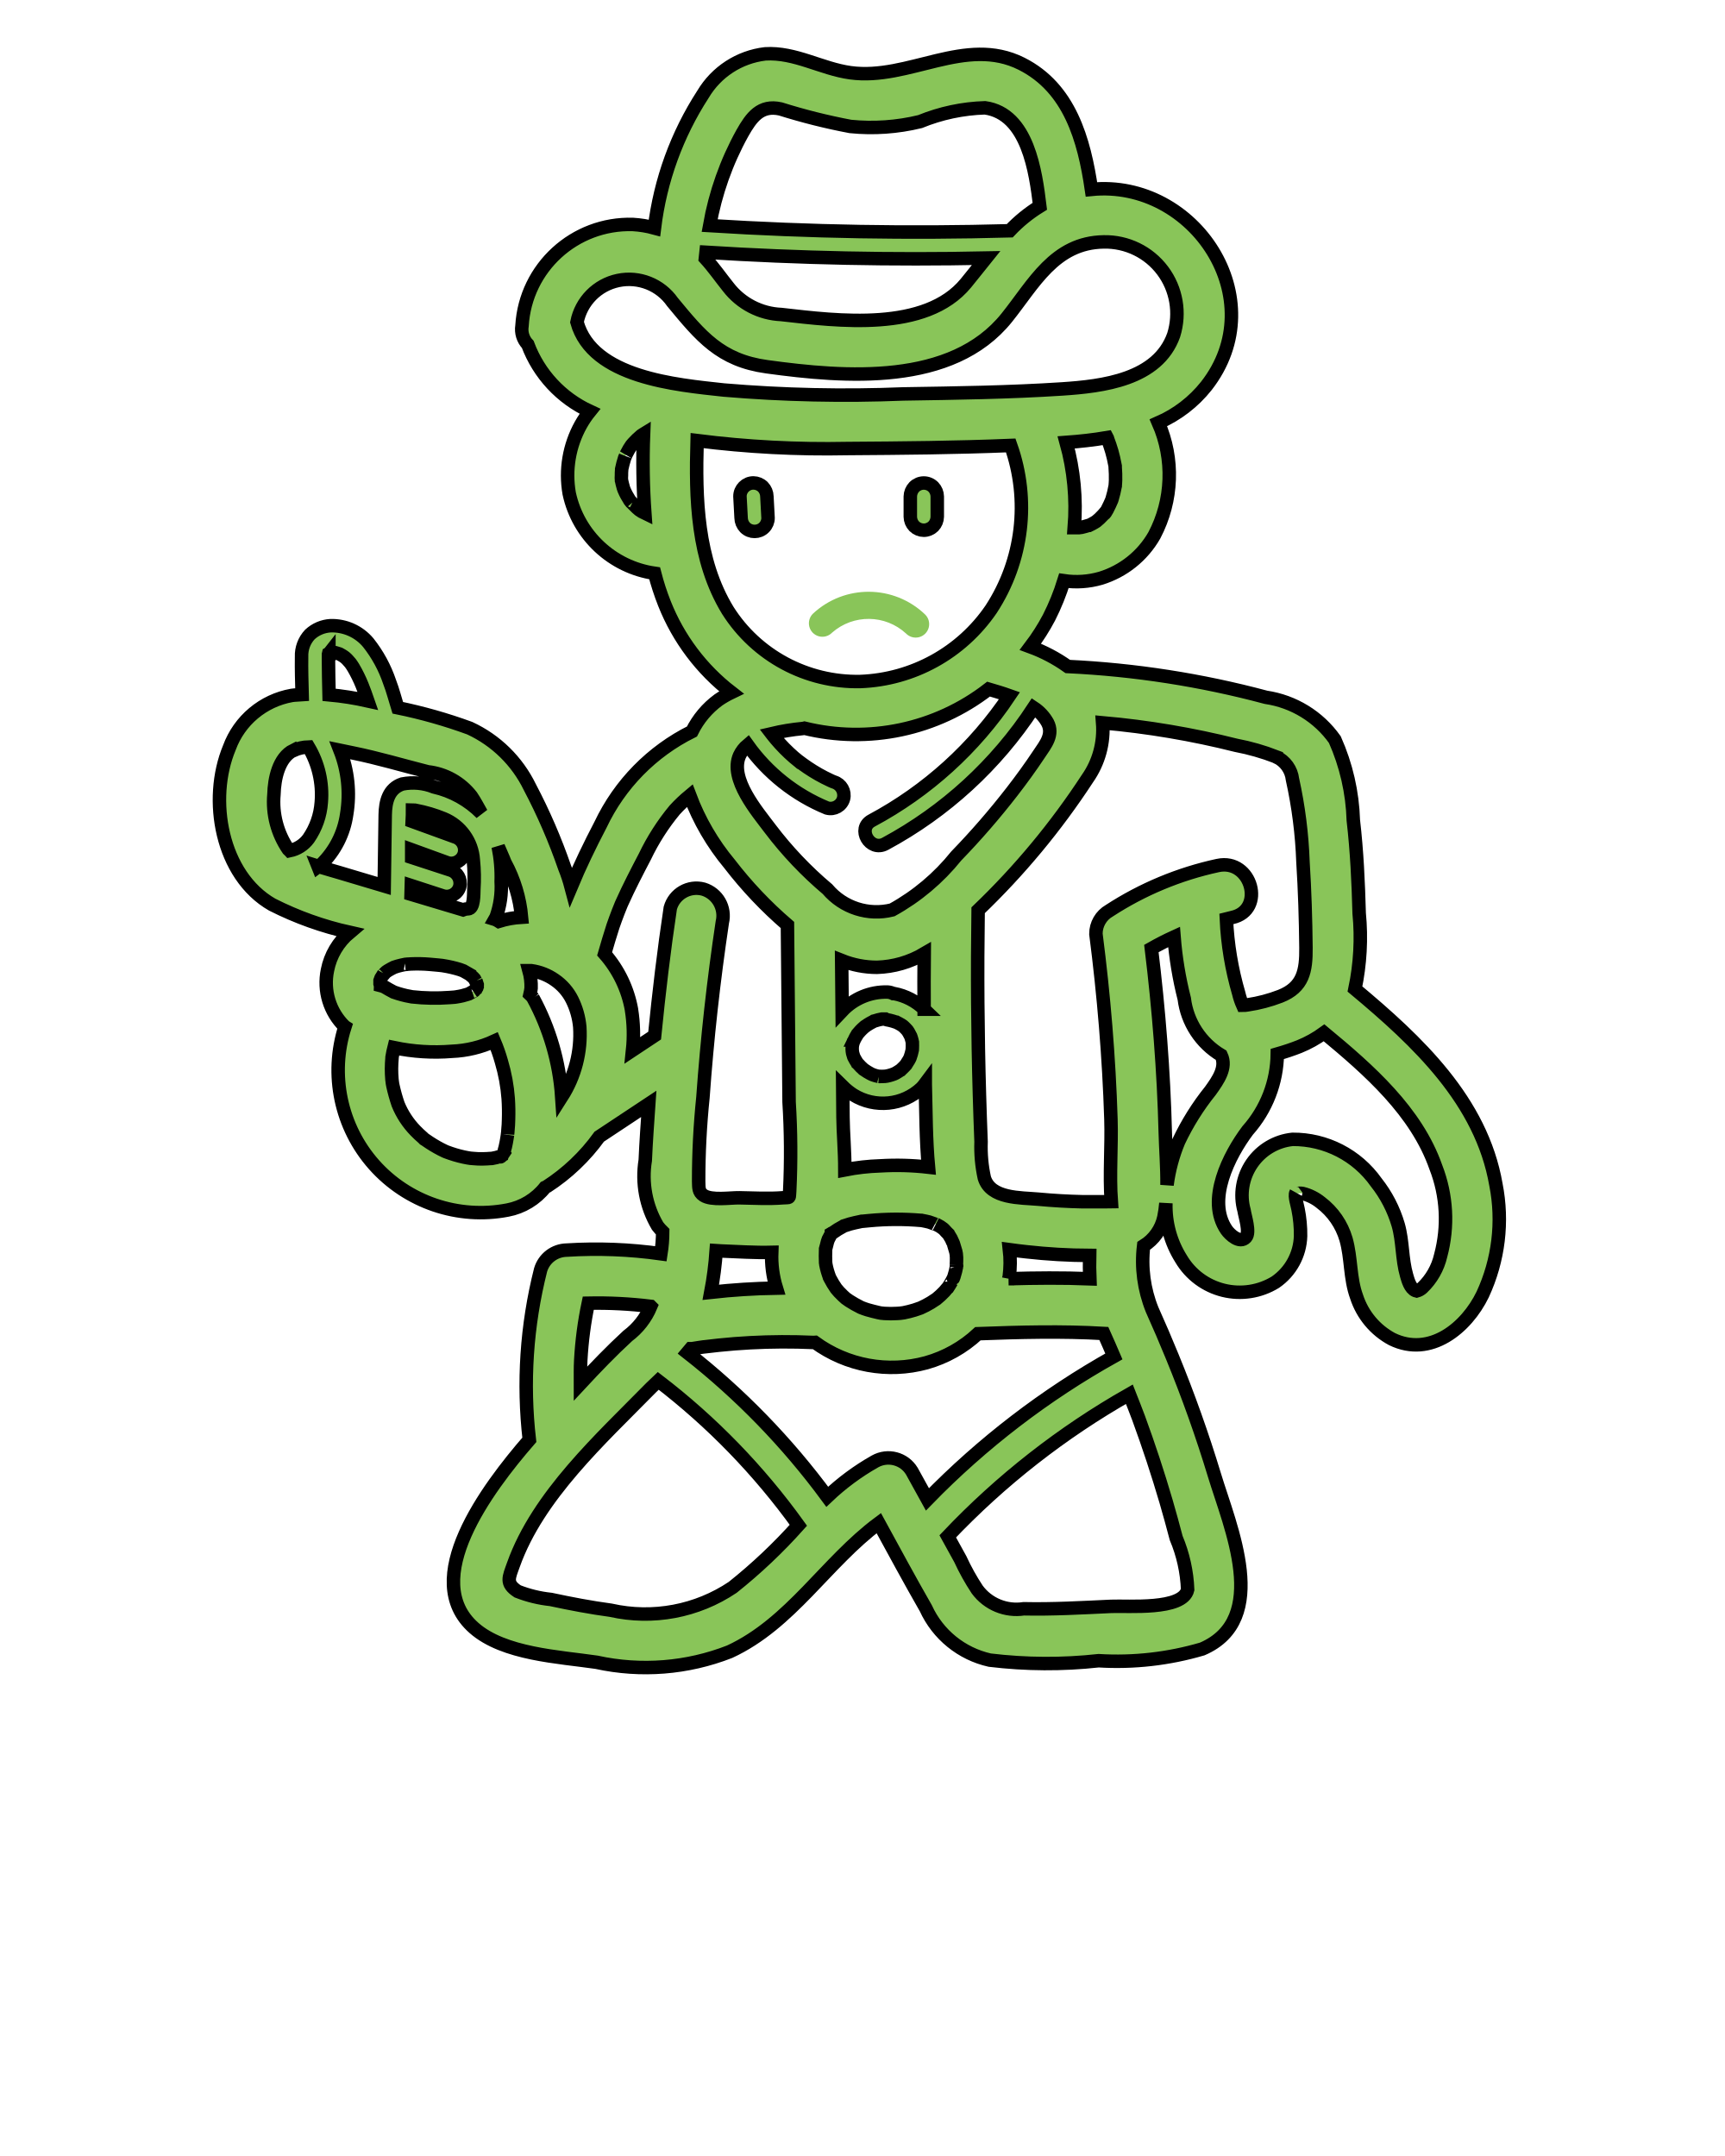
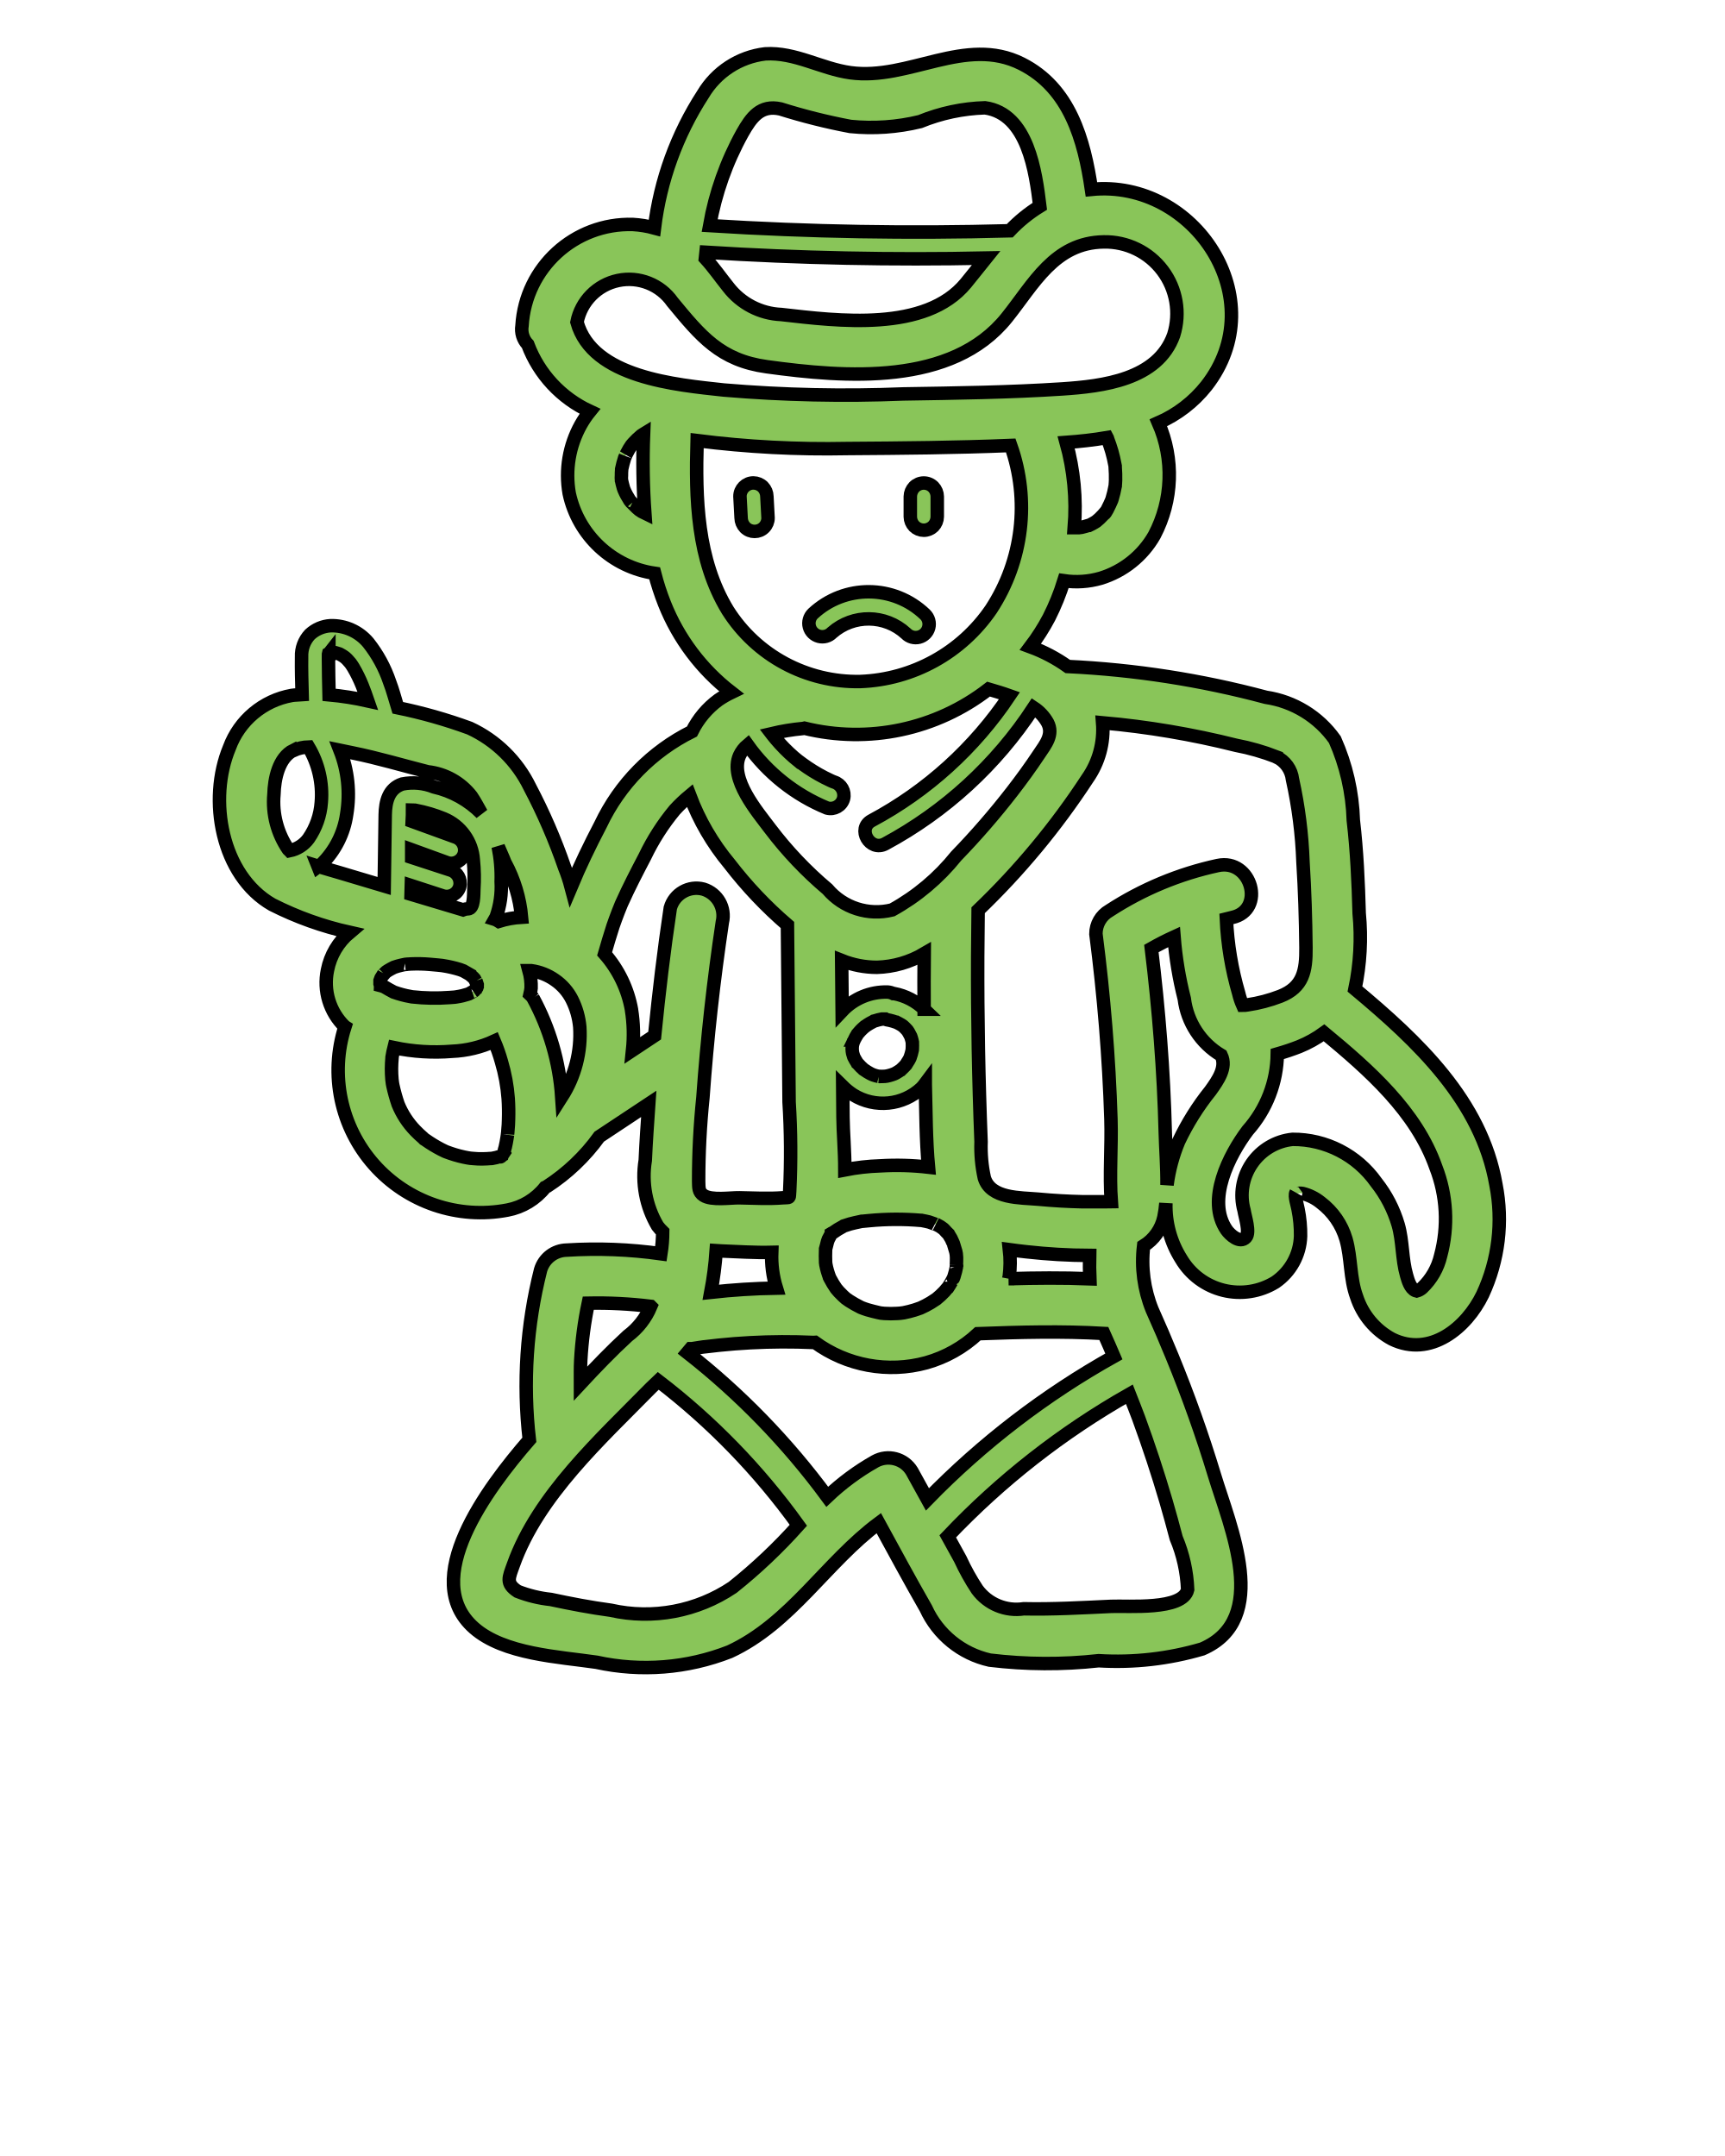
<svg xmlns="http://www.w3.org/2000/svg" viewBox="0 0 64 80" x="0px" y="0px">
  <g>
    <path fill="#89C559" stroke="#000000" stroke-width="0.5" d="M48.33,44.285A1.73,1.73,0,0,1,49,44.62a2.63,2.63,0,0,1,.939,1.361c.2.7.139,1.448.392,2.134a2.75,2.75,0,0,0,1.314,1.573c1.417.693,2.764-.417,3.363-1.653a6.634,6.634,0,0,0,.493-4.08c-.54-3.108-2.912-5.321-5.23-7.257a9.29,9.29,0,0,0,.156-2.81c-.032-1.152-.083-2.3-.217-3.451a7.941,7.941,0,0,0-.685-2.992,3.816,3.816,0,0,0-2.557-1.571,34.753,34.753,0,0,0-7.352-1.143A5.912,5.912,0,0,0,38.229,24a7.846,7.846,0,0,0,.692-1.086,8.646,8.646,0,0,0,.552-1.365,3.217,3.217,0,0,0,1.361-.092,3.461,3.461,0,0,0,1.994-1.594,4.819,4.819,0,0,0,.15-4.175,4.642,4.642,0,0,0,1.78-1.37c2.507-3.21-.435-7.676-4.264-7.291-.269-1.838-.8-3.759-2.592-4.661-2.086-1.049-4.189.63-6.352.332-1.073-.148-2.054-.769-3.159-.7A3.11,3.11,0,0,0,26.081,3.5a11.741,11.741,0,0,0-1.8,4.96,3.887,3.887,0,0,0-.8-.131,4,4,0,0,0-4.114,3.76.81.81,0,0,0,.214.691,4.447,4.447,0,0,0,2.306,2.482,3.574,3.574,0,0,0-.339.5,3.865,3.865,0,0,0-.43,2.548,3.8,3.8,0,0,0,3.17,2.963,9.449,9.449,0,0,0,.364,1.121,7.8,7.8,0,0,0,2.483,3.3,3.677,3.677,0,0,0-.477.275,3.216,3.216,0,0,0-.986,1.174A7.39,7.39,0,0,0,22.281,30.6c-.4.764-.767,1.527-1.094,2.309a6.14,6.14,0,0,0-.238-.717,21.289,21.289,0,0,0-1.292-2.986,4.651,4.651,0,0,0-2.229-2.186,18.662,18.662,0,0,0-2.671-.758c-.1-.32-.18-.643-.3-.953a4.844,4.844,0,0,0-.794-1.463,1.762,1.762,0,0,0-1.4-.629,1.229,1.229,0,0,0-.765.325,1.142,1.142,0,0,0-.309.828c-.007.468.007.938.02,1.407-.127.01-.256.007-.382.027A3.029,3.029,0,0,0,8.51,27.744c-.8,1.918-.309,4.734,1.589,5.823a12.234,12.234,0,0,0,2.878,1.03,2.432,2.432,0,0,0-.827,1.4,2.268,2.268,0,0,0,.64,2.095l.008.005A5.285,5.285,0,0,0,18.83,44.9a2.331,2.331,0,0,0,1.4-.849c.016-.009.035-.008.05-.018a7.267,7.267,0,0,0,1.953-1.856l1.837-1.217c-.048.7-.1,1.4-.13,2.094a3.645,3.645,0,0,0,.457,2.437,1.971,1.971,0,0,0,.19.214,5.337,5.337,0,0,1-.066.816,17.361,17.361,0,0,0-3.5-.135,1.028,1.028,0,0,0-.964.734,17.511,17.511,0,0,0-.418,6.306c-1.578,1.817-4.092,5.187-2.051,6.982,1.108.975,3.152,1.067,4.543,1.271a8.537,8.537,0,0,0,4.94-.391c2.274-1.052,3.577-3.317,5.533-4.771.576,1.056,1.148,2.116,1.746,3.159A3.434,3.434,0,0,0,36.721,61.6a17.613,17.613,0,0,0,4.041.022,11.2,11.2,0,0,0,3.844-.436c2.553-1.1,1.033-4.533.452-6.449q-.678-2.236-1.566-4.4-.358-.876-.747-1.741a4.8,4.8,0,0,1-.315-2.366,1.666,1.666,0,0,0,.752-1.065,4.356,4.356,0,0,0,.074-.521,3.691,3.691,0,0,0,.567,2.07,2.526,2.526,0,0,0,3.495.863,2.154,2.154,0,0,0,.935-1.709,4.729,4.729,0,0,0-.093-1c-.021-.132-.145-.494-.078-.613C48.048,44.318,48.167,44.254,48.33,44.285Zm-.977-16.2a1.055,1.055,0,0,1,.6.836,16.946,16.946,0,0,1,.389,3.061c.067,1.059.1,2.124.111,3.185.008.853-.1,1.465-.954,1.8a5.7,5.7,0,0,1-1.212.319.94.94,0,0,1-.18.017,2.45,2.45,0,0,1-.148-.44A11.777,11.777,0,0,1,45.5,34.1c.072-.017.14-.04.212-.055,1.258-.272.726-2.2-.531-1.929a12.057,12.057,0,0,0-4.021,1.675.989.989,0,0,0-.5.863c.294,2.281.484,4.574.557,6.873.032,1.007-.061,2.055.013,3.057-.087,0-.175.007-.262.007-.271,0-.542,0-.813,0q-.814-.018-1.624-.094c-.675-.062-1.773-.008-2.011-.79a5.347,5.347,0,0,1-.121-1.343q-.035-.87-.06-1.74-.1-3.423-.049-6.848a27.88,27.88,0,0,0,4.054-4.885,3.164,3.164,0,0,0,.565-2.072,31.867,31.867,0,0,1,4.95.836A8.5,8.5,0,0,1,47.353,28.083ZM33.83,54.587a1.017,1.017,0,0,0-1.368-.359,8.994,8.994,0,0,0-1.77,1.311,27.542,27.542,0,0,0-5.187-5.346c.042-.048.081-.1.121-.149.017,0,.032,0,.049,0L25.953,50l.146-.021h.007c.186-.021.372-.045.559-.064q.584-.061,1.17-.092,1.171-.063,2.345-.01c.016,0,.031-.009.046-.009a4.85,4.85,0,0,0,4.144.761,4.666,4.666,0,0,0,1.913-1.077c1.559-.059,3.115-.1,4.671-.009.128.283.25.568.372.852a30.281,30.281,0,0,0-6.917,5.305Zm-7.074-8.169c.6.022,1.246.068,1.876.052a3.971,3.971,0,0,0,.173,1.326q-1.219.02-2.433.155a13.032,13.032,0,0,0,.2-1.544C26.63,46.411,26.693,46.416,26.756,46.418Zm.681-18.383a1.14,1.14,0,0,1,.3-.391,6.793,6.793,0,0,0,2.945,2.338.5.5,0,0,0,.615-.349.515.515,0,0,0-.349-.615l-.027-.011L30.9,29l-.085-.038c-.077-.036-.154-.073-.23-.112q-.218-.112-.425-.241t-.386-.26l-.093-.069-.008,0-.02-.017c-.066-.054-.132-.108-.2-.164a6.216,6.216,0,0,1-.669-.679c-.045-.053-.089-.108-.132-.163l-.026-.034a8.541,8.541,0,0,1,1.163-.191c.017,0,.032-.01.049-.013a8.023,8.023,0,0,0,6.839-1.449c.241.071.507.149.776.245a14.229,14.229,0,0,1-5.111,4.633c-.567.3-.063,1.167.5.863a15.2,15.2,0,0,0,5.508-5.052,1.6,1.6,0,0,1,.517.556c.227.44-.07.8-.318,1.17-.315.474-.651.937-1,1.388a28.679,28.679,0,0,1-2.071,2.389A8.027,8.027,0,0,1,33.1,33.763a2.385,2.385,0,0,1-2.4-.771,13.951,13.951,0,0,1-2.125-2.24C28.094,30.112,27.055,28.9,27.437,28.035Zm7.7,19.774c-.034.04-.068.08-.1.118a3,3,0,0,1-.3.277l-.017.01c-.064.042-.126.085-.192.125a3.544,3.544,0,0,1-.367.191c-.032.008-.191.068-.233.081a4.032,4.032,0,0,1-.4.1c-.031.006-.108.014-.127.017l-.109.008a3.812,3.812,0,0,1-.478,0l-.132-.013c-.024-.005-.067-.012-.081-.016-.141-.036-.282-.064-.421-.108-.074-.024-.148-.049-.22-.078l-.034-.016a4.172,4.172,0,0,1-.417-.236c-.038-.025-.076-.052-.113-.079-.011-.014-.131-.117-.135-.12-.046-.044-.091-.089-.135-.136-.016-.017-.088-.106-.108-.127a3.316,3.316,0,0,1-.22-.366l-.017-.032c-.032-.084-.06-.168-.085-.254s-.039-.152-.054-.228c0-.025-.008-.052-.011-.076-.009-.167-.005-.328,0-.495v0l0-.008c.028-.087.041-.181.068-.269l.033-.094c.024-.043.1-.192.114-.217l0-.005c.017-.011.037-.009.054-.021a2.958,2.958,0,0,1,.375-.232.217.217,0,0,0,.035-.021l.039-.012c.062-.02.123-.041.186-.06.127-.037.257-.06.385-.089l.052-.012.029,0c.084-.01.167-.018.251-.024a10.7,10.7,0,0,1,1.919-.009l.019,0,.028.006c.085.016.17.033.255.055.061.017.356.134.248.08.055.028.11.058.164.09l.113.081.034.032c.054.056.106.123.164.174h0c.005.01,0,.007.01.022.025.046.057.091.083.137s.086.2.089.2c.029.093.055.186.083.28.006.023.013.062.018.092s.008.086.01.129c0,.093,0,.184-.006.275,0-.039.011.026,0,.072l0,.011v0c-.011.05-.02.1-.032.149-.016.067-.037.131-.057.2l-.024.063c-.025.047-.066.128-.066.126-.044.08-.094.155-.143.232Zm-.02.025Zm-3.147.69Zm.686-5.264a8.1,8.1,0,0,0-1.311.149c0-.7-.064-1.4-.069-1.953l-.01-1.145a2.469,2.469,0,0,0,.389.313,2.088,2.088,0,0,0,2.534-.253,1.847,1.847,0,0,0,.14-.167v.045c.027,1.017.024,2.047.119,3.06A10.253,10.253,0,0,0,32.657,43.26Zm-.966-4.67c.033-.07.073-.135.113-.2l.011-.022s0,0,0,0a1.568,1.568,0,0,1,.108-.122c.022-.023.044-.045.067-.067s.047-.043.071-.064q.061-.05.024-.021c-.051.041.074-.052.066-.047.04-.027.081-.052.123-.076s.084-.046.127-.068a.11.11,0,0,0,.026-.015l.032-.008a1.921,1.921,0,0,1,.261-.067h.019l.11,0a.423.423,0,0,0,.048.023,2.053,2.053,0,0,1,.232.054c.043.012.085.028.127.042l.006,0c.057.03.116.058.171.092.023.015.045.032.068.046l.042.037c.042.039.081.082.12.125.016.024.032.047.047.071a1.638,1.638,0,0,1,.08.149c.009.024.018.055.021.064.016.052.029.1.04.156l0,.013,0,.04c0,.051.005.1,0,.152,0,.029-.005.059-.005.087a2.033,2.033,0,0,1-.078.277c-.01.02-.036.08-.05.1-.032.057-.076.11-.106.167l0,0c-.017.018-.033.038-.05.056-.043.047-.091.089-.137.133l-.01.011-.013.006-.066.044c-.034.022-.069.042-.1.061l-.062.03a1.622,1.622,0,0,1-.175.057c-.029.008-.059.015-.088.021l-.078.011a1.524,1.524,0,0,1-.224,0c.022,0,.085.018-.018,0a1.506,1.506,0,0,1-.172-.046l-.067-.026c-.024-.011-.047-.022-.07-.035a2.1,2.1,0,0,1-.216-.134l-.029-.019a.318.318,0,0,0-.028-.028l-.076-.07c-.036-.035-.069-.072-.1-.108a.125.125,0,0,0-.024-.023.16.16,0,0,0-.017-.029,2.067,2.067,0,0,1-.111-.194l-.007-.016c-.013-.043-.028-.086-.039-.13a.846.846,0,0,1-.007-.3c.009-.04.018-.079.03-.118C31.67,38.647,31.685,38.608,31.691,38.59Zm2.6-1.142a2.177,2.177,0,0,0-1.118-.581c-.01,0-.02,0-.03,0a.567.567,0,0,0-.209-.056,2.227,2.227,0,0,0-1.688.7l-.018-1.871a3.525,3.525,0,0,0,1.311.253,3.666,3.666,0,0,0,1.751-.506C34.283,36.074,34.28,36.761,34.286,37.448Zm-3.664,9.361Zm.141.57c-.025-.047-.015-.031,0,0Zm6.658.069c.005-.026.015-.05.019-.077a4.076,4.076,0,0,0,.008-1c.208.029.416.052.622.076a21.916,21.916,0,0,0,2.353.137c-.007.3-.005.592.007.866C39.427,47.41,38.425,47.418,37.421,47.448ZM41.264,18.5l-.019.059s-.06.138-.071.16c-.027.053-.157.35-.217.357.073-.091.087-.109.041-.052-.024.029-.049.058-.074.086-.043.047-.087.092-.133.135-.015.015-.1.081-.124.105l-.06.038c-.063.039-.13.072-.2.106l-.007,0-.031.007c-.072.019-.142.044-.215.06-.021,0-.095.013-.126.018l-.088,0-.083,0a9.065,9.065,0,0,0-.3-3.163c.5-.036,1.012-.092,1.517-.178l.011.021a.493.493,0,0,0,.016.051c.024.07.052.139.076.21.052.155.1.312.135.471.021.086.037.173.054.261l.009.044,0,.042c.011.161.019.32.014.481,0,.064-.009.128-.012.192v.018l-.005.02A4.057,4.057,0,0,1,41.264,18.5ZM27.542,4.942c.334-.59.674-1.066,1.415-.9a22.649,22.649,0,0,0,2.593.65,7.657,7.657,0,0,0,2.586-.18A6.917,6.917,0,0,1,36.545,4c1.594.223,1.879,2.383,2.034,3.654a5.55,5.55,0,0,0-1.117.909q-5.57.155-11.134-.192A11.029,11.029,0,0,1,27.542,4.942ZM26.194,9.361q5.189.325,10.389.215c-.242.3-.487.617-.748.933-1.5,1.821-4.741,1.4-6.85,1.161a2.62,2.62,0,0,1-1.966-1.019c-.285-.355-.543-.729-.85-1.065C26.176,9.511,26.186,9.436,26.194,9.361Zm-1.243,1.847c1.045,1.263,1.768,2.162,3.5,2.4,2.909.4,6.864.72,8.9-1.818,1-1.246,1.77-2.79,3.6-2.814a2.661,2.661,0,0,1,2.594,3.456c-.59,1.66-2.634,1.9-4.144,2-1.958.128-3.923.153-5.884.185a53.273,53.273,0,0,1-6.662-.145c-1.766-.194-4.876-.455-5.448-2.519A1.967,1.967,0,0,1,24.951,11.208ZM23.72,18.922c-.028-.024-.07-.058-.088-.075q-.082-.077-.159-.159-.039-.042-.075-.084c-.047-.056-.034-.038.039.056a.818.818,0,0,1-.128-.186q-.06-.095-.111-.2c-.009-.016-.036-.082-.05-.113s-.028-.088-.031-.1c-.021-.072-.039-.144-.054-.218,0-.014,0-.014-.006-.025a1.08,1.08,0,0,1,0-.176c0-.072,0-.143.008-.216v-.02a4.019,4.019,0,0,1,.111-.418c.01-.027.065-.142.05-.119l.039-.073a2.129,2.129,0,0,1,.16-.269l.03-.036.048-.055c.048-.053.1-.105.151-.155.005-.006.089-.077.133-.117l.059-.04.031-.019a26.452,26.452,0,0,0,.047,2.94C23.852,19.011,23.785,18.968,23.72,18.922Zm2.144-2.573a38.066,38.066,0,0,0,5.573.294c2.018-.014,4.044-.03,6.063-.114a6.893,6.893,0,0,1-.726,6.075,6.154,6.154,0,0,1-4.857,2.684A5.679,5.679,0,0,1,27,22.646C25.855,20.763,25.8,18.508,25.864,16.349Zm-8.3,20.432-.015.009-.134.077-.022.011-.055.018c-.06.017-.118.036-.179.051s-.149.031-.224.043L16.868,37l-.187.014a7.571,7.571,0,0,1-1.388-.025c-.038-.009-.186-.035-.222-.043-.1-.023-.2-.049-.3-.08-.056-.017-.11-.04-.166-.056h0c-.115-.064-.233-.122-.345-.193a.886.886,0,0,0-.145-.05c0-.02-.01-.041-.015-.061,0-.045,0-.1,0-.1l0-.022c.009-.028.02-.056.03-.081.027-.04.092-.147.1-.165-.093.141,0,.026.053-.037.01-.011.03-.028.045-.041l.069-.047c.071-.045.146-.081.22-.119.044-.013.088-.03.131-.043.089-.026.18-.045.271-.064l.028-.005c.066-.006.132-.011.2-.014a5.4,5.4,0,0,1,.7.015q.148.01.3.027l.152.016.038.006a4.47,4.47,0,0,1,.626.144c.04.013.137.056.147.058q.105.056.207.117c0,.006.094.071.133.112.019.019.037.04.055.06l.012.022c.046.081.092.208.041.046.016.049.031.1.048.15l0,.005a.45.45,0,0,1,0,.052c-.005.015-.009.031-.014.047l-.013.02a.115.115,0,0,0-.015.026.159.159,0,0,0-.016.012Zm.008,0c.031-.023.041-.024,0,0Zm-2.519-.994c.143-.029.042,0,0,0Zm2.652.843h0Zm0,.012c0,.006,0,.023,0,.023s0-.011,0-.02Zm-2.445-3.781,1.182.385a.5.5,0,0,0,.615-.349.512.512,0,0,0-.35-.615l-1.432-.468,0-.283,1.336.486a.5.5,0,0,0,.615-.349.512.512,0,0,0-.349-.615l-1.584-.576c.007-.14.015-.337.014-.423.05,0,.109.013.117.015a5.422,5.422,0,0,1,1.037.308,1.781,1.781,0,0,1,1.1,1.534,6.479,6.479,0,0,1,.02,1.088c-.008.169.012.727-.215.724a.505.505,0,0,0-.189.036l-1.926-.577Zm4.516,4.166a.842.842,0,0,0-.112-.127,2.024,2.024,0,0,0,.041-.235,2.183,2.183,0,0,0-.077-.647c.029,0,.059,0,.088,0a2.005,2.005,0,0,1,.868.343,1.935,1.935,0,0,1,.639.731,2.865,2.865,0,0,1,.288,1.016,4.308,4.308,0,0,1-.669,2.593A8.948,8.948,0,0,0,19.772,37.022Zm-1.037-5.016a5.226,5.226,0,0,1,.612,2.023,3.551,3.551,0,0,0-.844.153.843.843,0,0,0-.13-.069l-.023-.007c.016-.029.038-.053.052-.083a3.347,3.347,0,0,0,.188-1.316,5.573,5.573,0,0,0-.111-1.3C18.563,31.61,18.658,31.8,18.735,32.006Zm-6.461-7.785a.093.093,0,0,0,.025-.012.054.054,0,0,0,.025,0c.029,0,.059,0,.088,0l.031.006c.045.013.09.025.134.041l.032.015c.03.016.06.033.089.051a.845.845,0,0,1,.216.183,1.089,1.089,0,0,1,.083.095c.04.053.075.109.11.165a4.985,4.985,0,0,1,.325.662c.078.189.144.382.211.575a11.353,11.353,0,0,0-1.438-.226c-.01-.453-.023-.907-.023-1.36a1.235,1.235,0,0,1,0-.136l.008-.034h0l.029-.017C12.239,24.232,12.256,24.225,12.274,24.221Zm-.075.023h0s-.015.019,0,.007-.006,0,0,0Zm0,0h0l.005-.008C12.188,24.255,12.2,24.242,12.2,24.244Zm-1.308,3.594a1.457,1.457,0,0,1,.552-.126,3.46,3.46,0,0,1,.473,2.055,2.7,2.7,0,0,1-.474,1.347,1.15,1.15,0,0,1-.7.447c-.013-.014-.031-.022-.043-.037a3.119,3.119,0,0,1-.539-2.054C10.178,28.909,10.334,28.113,10.892,27.838Zm.907,4.308c.039-.03.085-.049.123-.082a3.233,3.233,0,0,0,.938-1.857,4.5,4.5,0,0,0-.249-2.374c.171.035.335.072.476.1.937.19,1.855.465,2.781.7a2.376,2.376,0,0,1,1.619.906c.141.207.249.422.371.633A3.59,3.59,0,0,0,16.1,29.2a2.092,2.092,0,0,0-1.171-.11c-.516.168-.629.662-.637,1.143q-.021,1.32-.038,2.642l-1.676-.5C12.338,32.3,12.067,32.232,11.8,32.146Zm6.825,10.725s.006,0,.034-.03C18.51,42.994,18.591,42.893,18.624,42.871Zm.065-.1c-.028.042-.061.089-.064.1a.468.468,0,0,1-.054.028,2.12,2.12,0,0,1-.323.081l-.009,0a.062.062,0,0,0-.018,0c-.048,0-.095.008-.143.01-.111.006-.223.008-.335.005L17.6,42.99s-.1-.009-.147-.012l-.108-.017c-.048-.008-.094-.018-.141-.028q-.164-.036-.324-.084c-.107-.032-.213-.069-.318-.108l-.053-.022-.145-.071a4.9,4.9,0,0,1-.572-.348.606.606,0,0,0-.051-.033.494.494,0,0,0-.047-.046c-.1-.086-.19-.17-.279-.262a3.083,3.083,0,0,1-.646-.987,6.28,6.28,0,0,1-.193-.692c-.006-.028-.011-.057-.016-.085,0,0-.016-.119-.018-.143-.012-.133-.017-.266-.017-.4s.009-.266.02-.4l0-.022c.01-.068.023-.137.037-.2.011-.052.028-.1.041-.156a7.473,7.473,0,0,0,2.149.135,4.157,4.157,0,0,0,1.565-.377,6.3,6.3,0,0,1,.265.756,6.486,6.486,0,0,1,.253,1.376,7.783,7.783,0,0,1,.013.779c0,.13-.012.26-.023.389,0,.056-.01.111-.016.166-.008.071-.008.074,0,.011l-.017.11c-.019.116-.039.232-.066.346C18.741,42.6,18.688,42.752,18.689,42.771Zm4.74-5.3a4.292,4.292,0,0,0-1-2.083c.1-.345.2-.689.311-1.028.062-.178.126-.355.194-.53.036-.092.072-.183.11-.274l.027-.061c.261-.583.555-1.148.851-1.714a8.373,8.373,0,0,1,1.108-1.733,5.635,5.635,0,0,1,.559-.532,8.782,8.782,0,0,0,1.475,2.534,15.266,15.266,0,0,0,2.148,2.268l.061,6.568a29.8,29.8,0,0,1,.023,3.3c-.031.3.044.23-.259.254-.53.042-1.079.009-1.61,0-.334-.006-1.03.107-1.328-.09-.191-.126-.173-.288-.181-.524a29.914,29.914,0,0,1,.159-3.109q.233-3.261.719-6.5a1.032,1.032,0,0,0-.7-1.23,1.007,1.007,0,0,0-1.23.7c-.237,1.573-.424,3.152-.581,4.735l-.819.543A5.685,5.685,0,0,0,23.429,37.468Zm.712,11a2.635,2.635,0,0,1-.855,1.095c-.608.559-1.185,1.16-1.752,1.77,0-.291-.007-.582.01-.874a13.957,13.957,0,0,1,.279-2.112A16.292,16.292,0,0,1,24.141,48.473ZM27.184,58.9a5.817,5.817,0,0,1-4.521.849c-.746-.1-1.489-.243-2.225-.4a4.73,4.73,0,0,1-1.233-.3c-.455-.3-.326-.511-.155-.993.913-2.559,3.247-4.667,5.105-6.562.085-.086.175-.172.266-.257a25.51,25.51,0,0,1,5.2,5.359A19.856,19.856,0,0,1,27.184,58.9ZM43.638,57.07a5.494,5.494,0,0,1,.425,1.914c-.178.776-2.224.592-2.838.621-1.076.05-2.165.113-3.242.09a1.805,1.805,0,0,1-1.728-.716,8.5,8.5,0,0,1-.628-1.13q-.231-.422-.464-.842A29.043,29.043,0,0,1,41.9,51.734c.114.293.234.584.342.879q.563,1.536,1.023,3.106Q43.46,56.391,43.638,57.07Zm.092-14.714a6.359,6.359,0,0,0-.432,1.612c.006-.659-.05-1.336-.065-1.946-.057-2.283-.24-4.56-.515-6.826q.414-.235.841-.43a13.619,13.619,0,0,0,.379,2.292,2.849,2.849,0,0,0,1.371,2.1c.214.455-.122.925-.4,1.315A9.453,9.453,0,0,0,43.73,42.356Zm4.226-.08a2.089,2.089,0,0,0-1.8,2.636c.03.211.234.816.067,1-.224.247-.595-.1-.716-.274-.763-1.112.1-2.783.783-3.691a4.348,4.348,0,0,0,1.1-2.838c.289-.083.569-.177.817-.275a4.315,4.315,0,0,0,.918-.511c1.668,1.382,3.422,2.92,4.147,4.988a5.263,5.263,0,0,1,.179,3.277,2.389,2.389,0,0,1-.684,1.2.511.511,0,0,1-.206.114.384.384,0,0,1-.043-.013c-.2-.085-.278-.382-.331-.564-.177-.61-.136-1.264-.312-1.877a4.639,4.639,0,0,0-.817-1.578A3.772,3.772,0,0,0,47.956,42.276Z" />
    <path fill="#89C559" stroke="#000000" stroke-width="0.5" d="M35.484,47.012c0-.028,0-.055,0-.083,0,.013,0,.041,0,.083Z" />
    <path fill="#89C559" stroke="#000000" stroke-width="0.5" d="M28.35,19.573a.5.5,0,0,0,.146-.354l-.043-.8a.524.524,0,0,0-.147-.353.508.508,0,0,0-.353-.147.5.5,0,0,0-.5.5l.043.8a.528.528,0,0,0,.147.354.5.5,0,0,0,.707,0Z" />
    <path fill="#89C559" stroke="#000000" stroke-width="0.5" d="M34.274,19.675a.51.51,0,0,0,.354-.146.523.523,0,0,0,.146-.354v-.752a.519.519,0,0,0-.146-.354.5.5,0,0,0-.708,0,.523.523,0,0,0-.146.354v.752a.521.521,0,0,0,.146.354A.51.51,0,0,0,34.274,19.675Z" />
-     <path d="M30.871,23.475a2.052,2.052,0,0,1,2.743.031.5.5,0,1,0,.707-.707,3.03,3.03,0,0,0-4.157-.031.5.5,0,1,0,.707.707Z" fill="#89C559" />
+     <path stroke="#000000" stroke-width="0.5" d="M30.871,23.475a2.052,2.052,0,0,1,2.743.031.5.5,0,1,0,.707-.707,3.03,3.03,0,0,0-4.157-.031.5.5,0,1,0,.707.707Z" fill="#89C559" />
  </g>
</svg>
